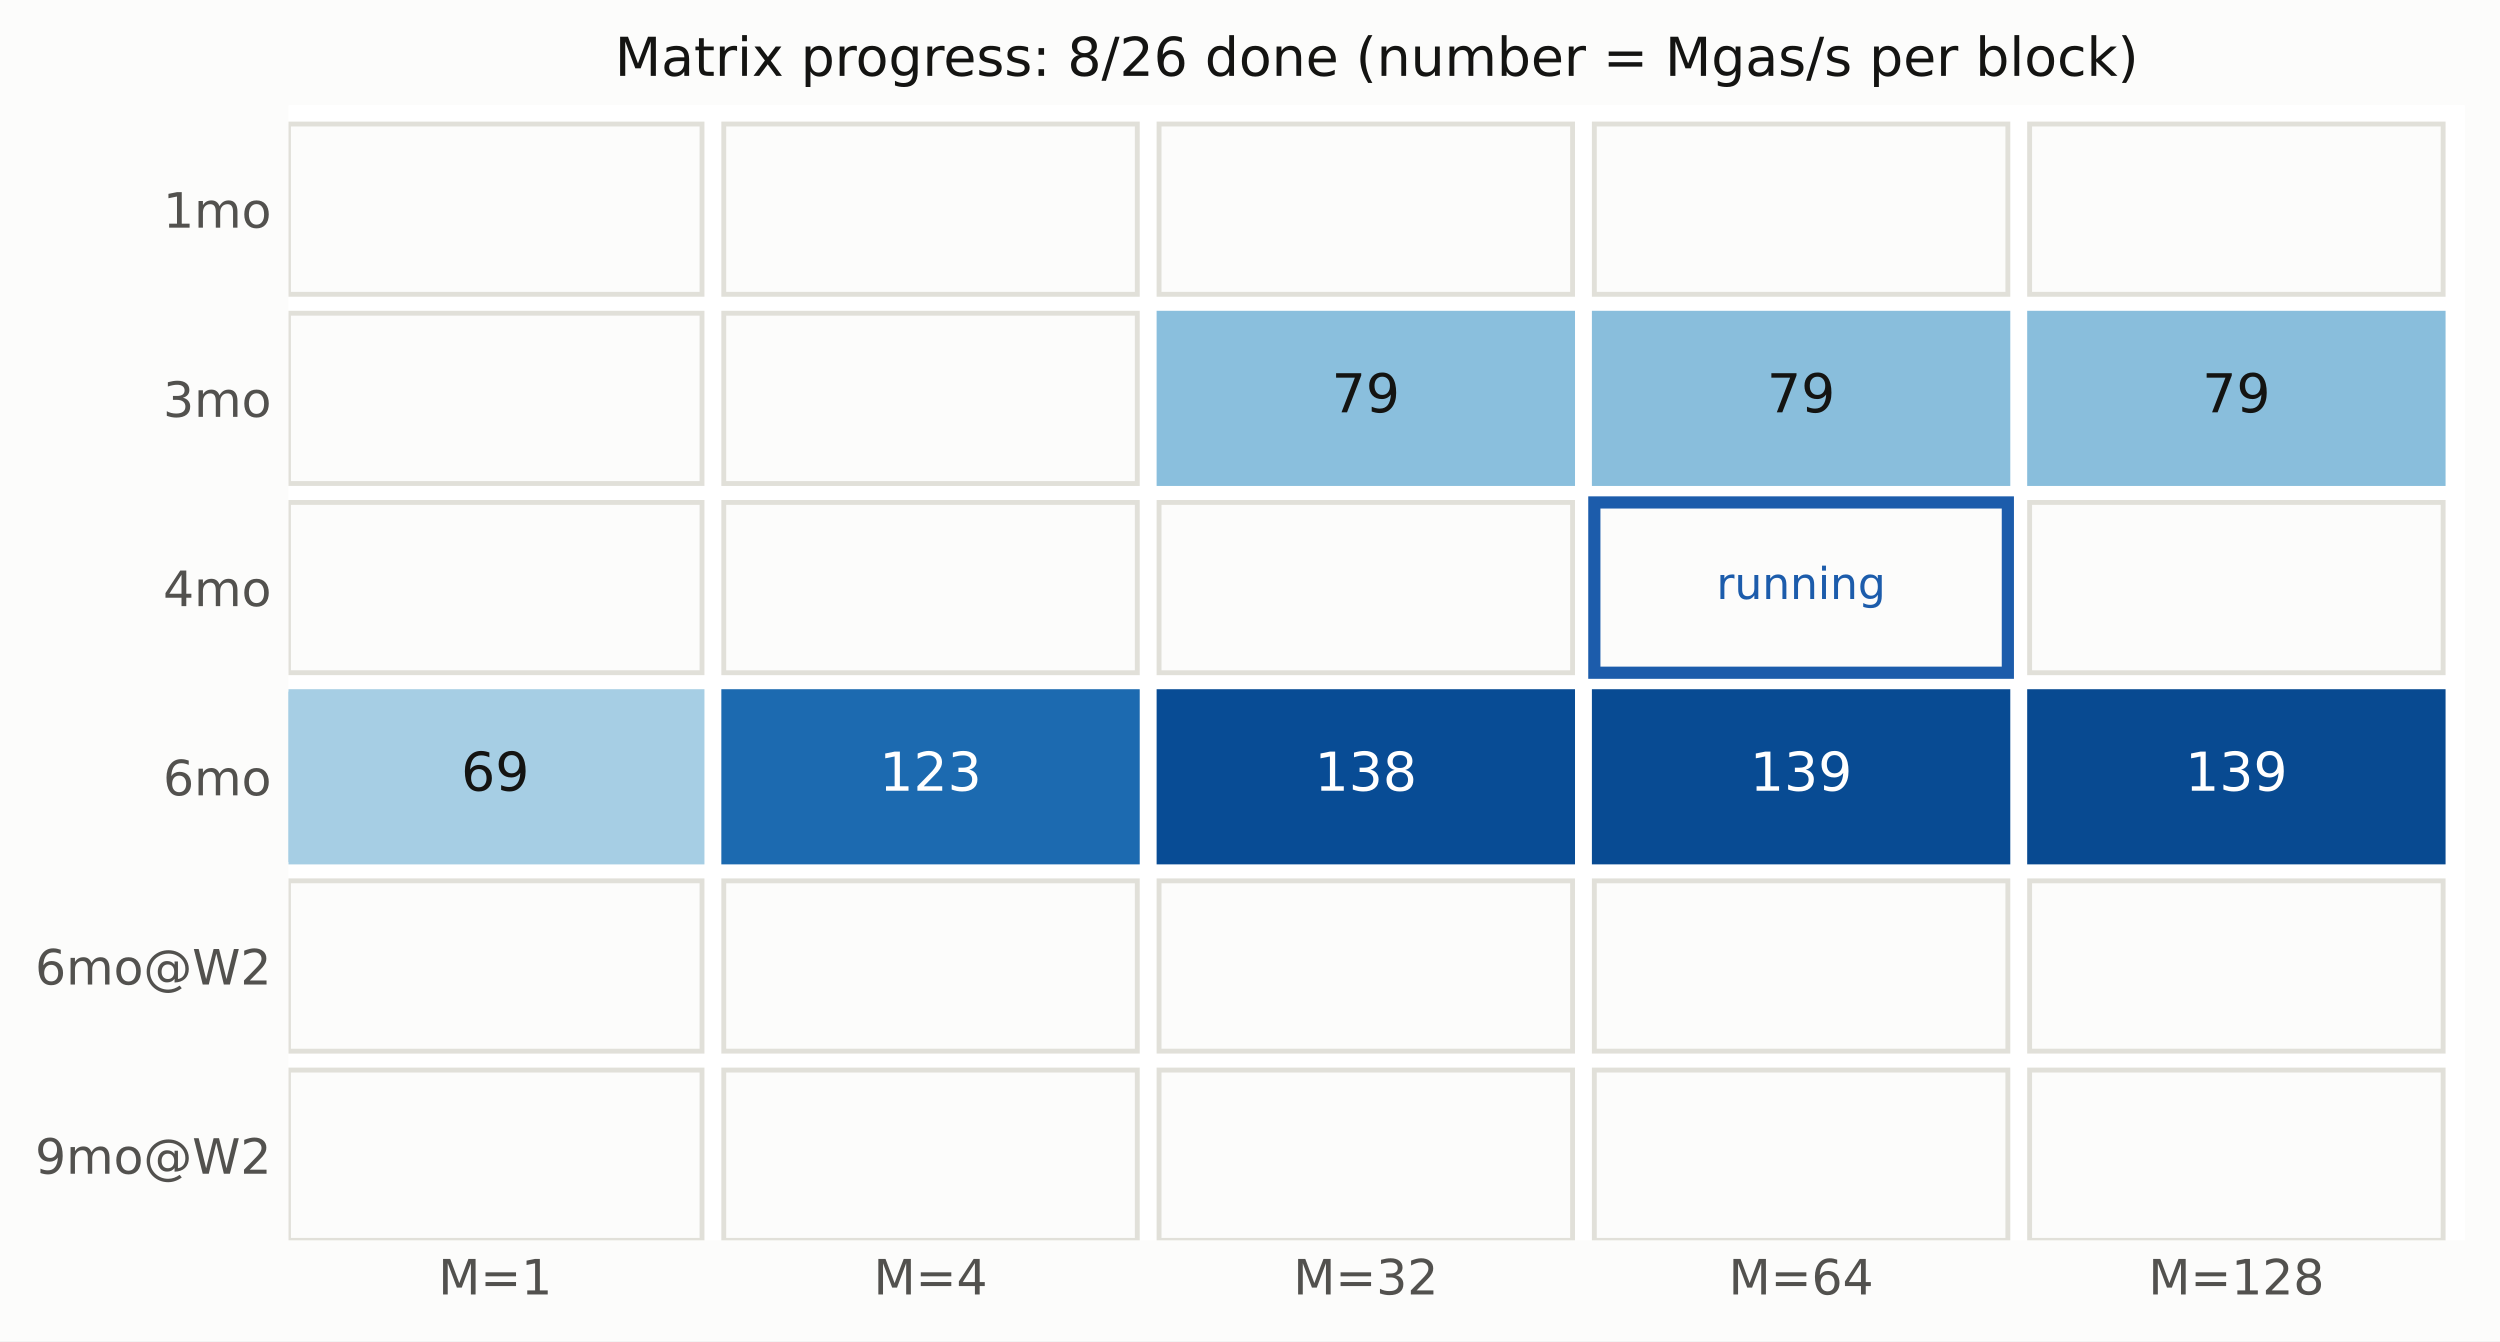
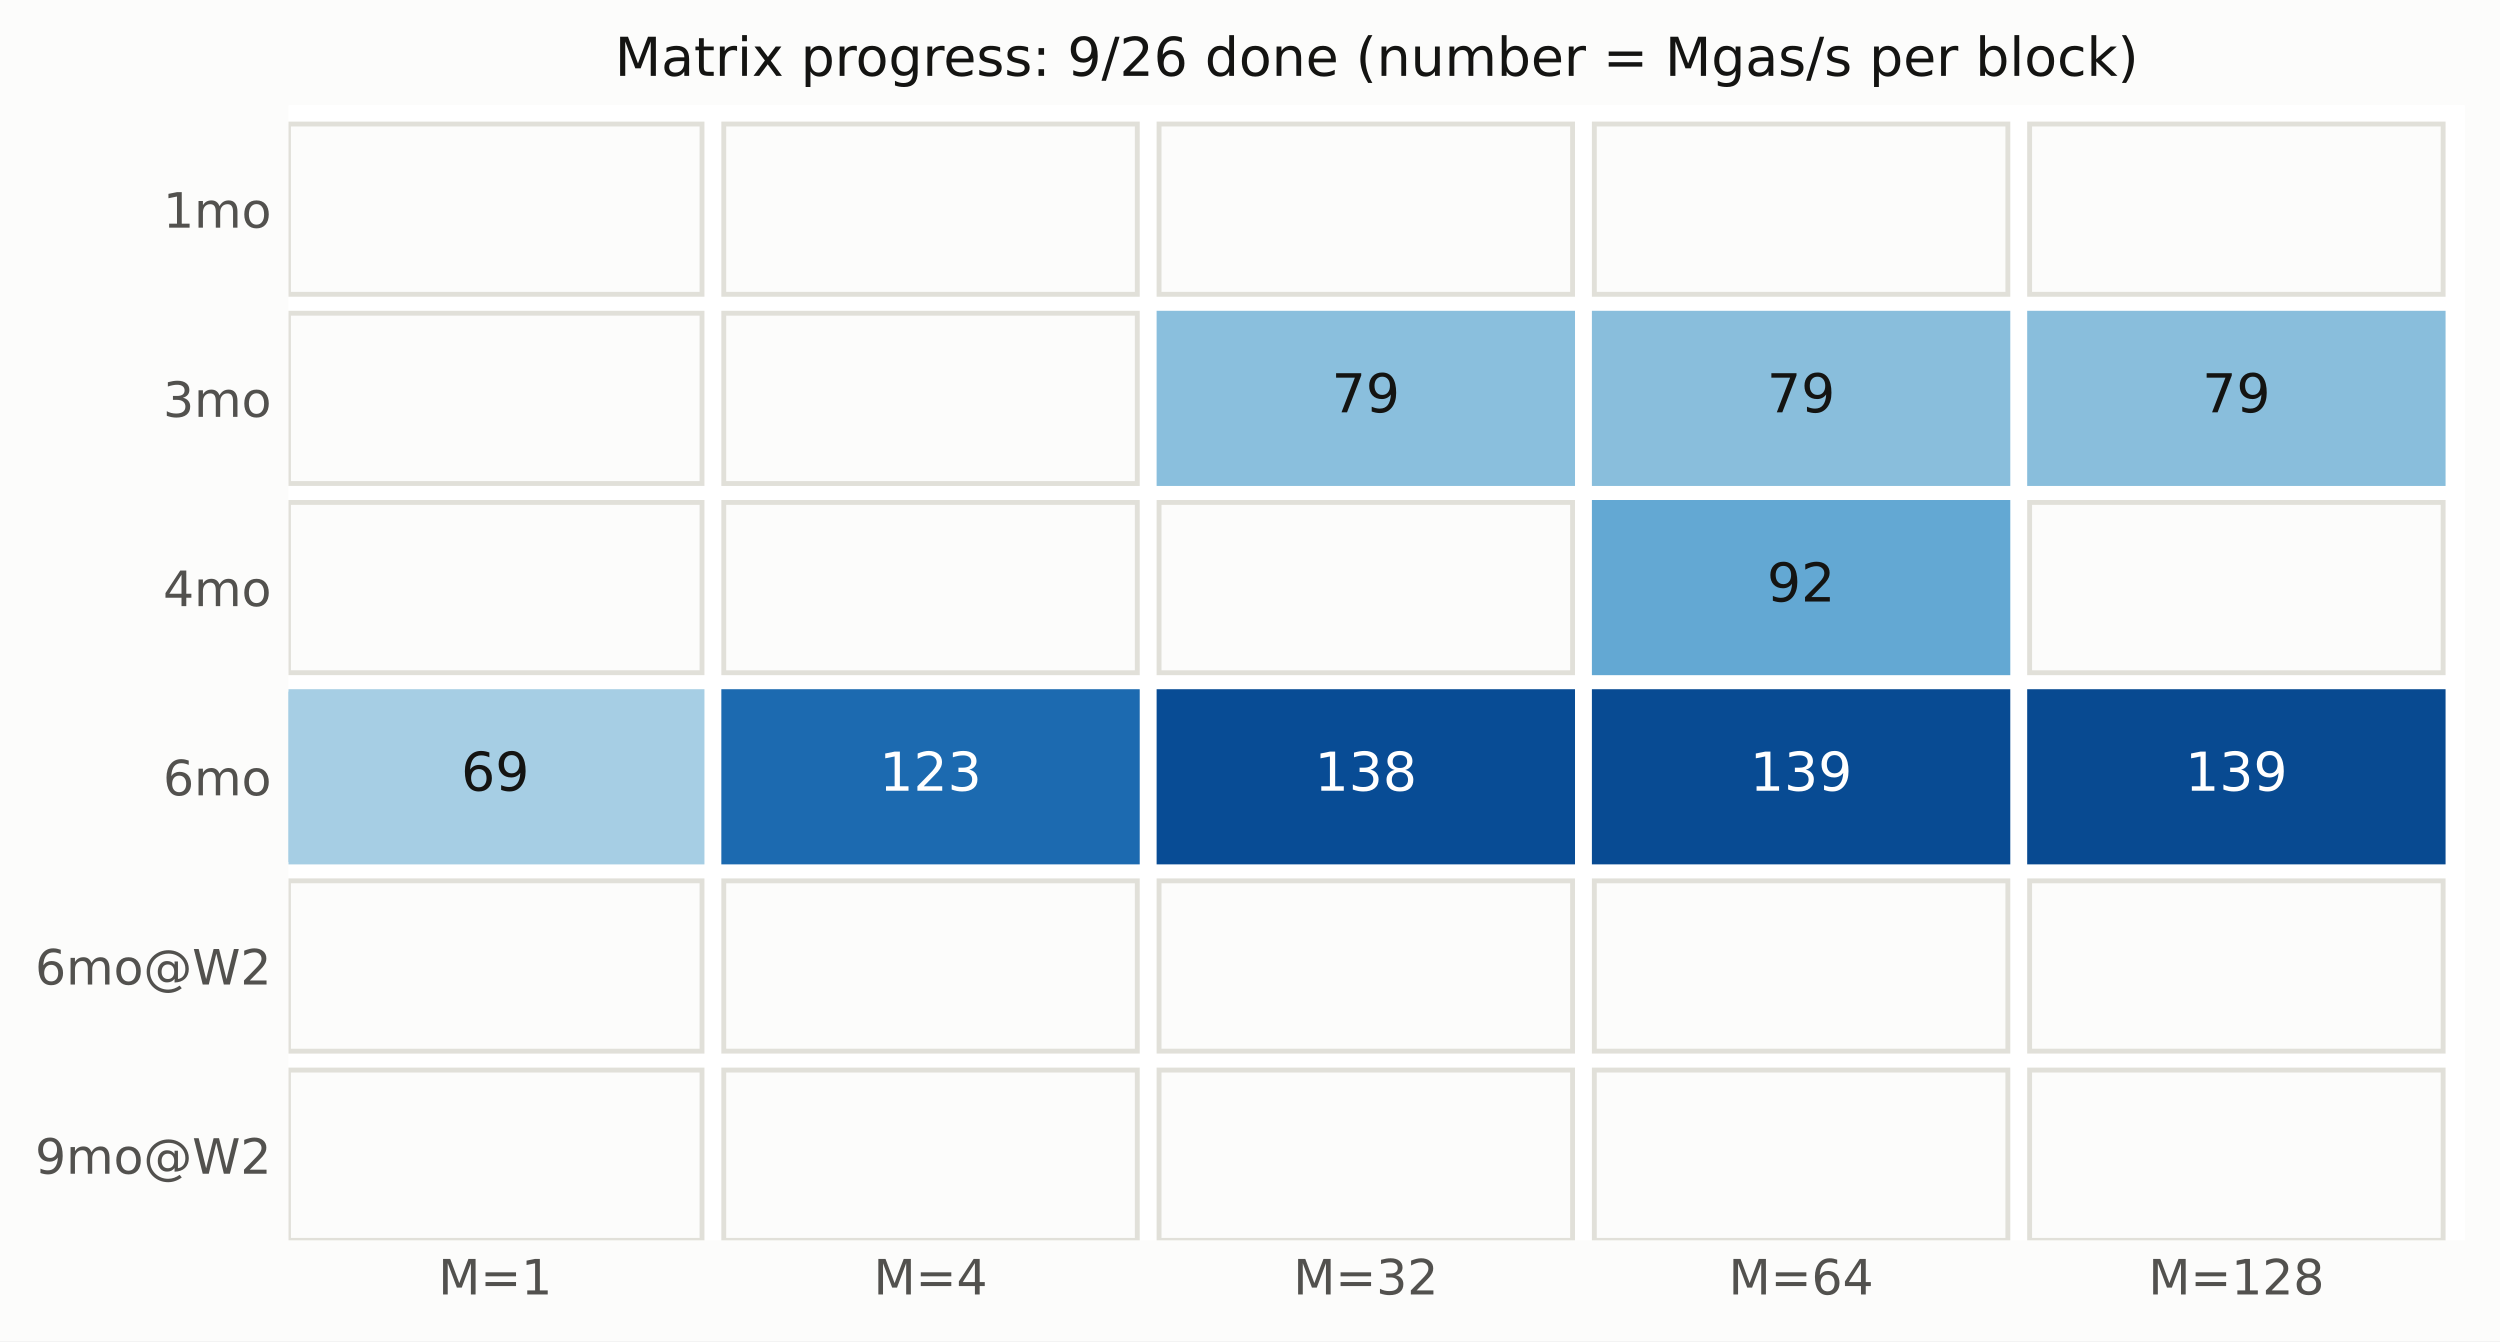
<svg xmlns="http://www.w3.org/2000/svg" xmlns:xlink="http://www.w3.org/1999/xlink" width="512.772pt" height="275.106pt" viewBox="0 0 512.772 275.106" version="1.1">
  <defs>
    <style type="text/css">*{stroke-linejoin: round; stroke-linecap: butt}</style>
  </defs>
  <g id="figure_1">
    <g id="patch_1">
      <path d="M 0 275.106  L 512.772 275.106  L 512.772 0  L 0 0  z " style="fill: #fcfcfb" />
    </g>
    <g id="axes_1">
      <g id="patch_2">
        <path d="M 59.172 254.406  L 505.572 254.406  L 505.572 21.558  L 59.172 21.558  z " style="fill: #ffffff" />
      </g>
      <g id="patch_3">
-         <path d="M 59.172 60.366  L 143.988 60.366  L 143.988 25.439  L 59.172 25.439  z " clip-path="url(#pd318036c69)" style="fill: #fcfcfb; stroke: #e1e0d9; stroke-linejoin: miter" />
+         <path d="M 59.172 60.366  L 143.988 60.366  L 143.988 25.439  L 59.172 25.439  z " clip-path="url(#pdc6cab50b3)" style="fill: #fcfcfb; stroke: #e1e0d9; stroke-linejoin: miter" />
      </g>
      <g id="patch_4">
-         <path d="M 148.452 60.366  L 233.268 60.366  L 233.268 25.439  L 148.452 25.439  z " clip-path="url(#pd318036c69)" style="fill: #fcfcfb; stroke: #e1e0d9; stroke-linejoin: miter" />
+         <path d="M 148.452 60.366  L 233.268 60.366  L 233.268 25.439  L 148.452 25.439  z " clip-path="url(#pdc6cab50b3)" style="fill: #fcfcfb; stroke: #e1e0d9; stroke-linejoin: miter" />
      </g>
      <g id="patch_5">
-         <path d="M 237.732 60.366  L 322.548 60.366  L 322.548 25.439  L 237.732 25.439  z " clip-path="url(#pd318036c69)" style="fill: #fcfcfb; stroke: #e1e0d9; stroke-linejoin: miter" />
+         <path d="M 237.732 60.366  L 322.548 60.366  L 322.548 25.439  L 237.732 25.439  z " clip-path="url(#pdc6cab50b3)" style="fill: #fcfcfb; stroke: #e1e0d9; stroke-linejoin: miter" />
      </g>
      <g id="patch_6">
-         <path d="M 327.012 60.366  L 411.828 60.366  L 411.828 25.439  L 327.012 25.439  z " clip-path="url(#pd318036c69)" style="fill: #fcfcfb; stroke: #e1e0d9; stroke-linejoin: miter" />
+         <path d="M 327.012 60.366  L 411.828 60.366  L 411.828 25.439  L 327.012 25.439  z " clip-path="url(#pdc6cab50b3)" style="fill: #fcfcfb; stroke: #e1e0d9; stroke-linejoin: miter" />
      </g>
      <g id="patch_7">
-         <path d="M 416.292 60.366  L 501.108 60.366  L 501.108 25.439  L 416.292 25.439  z " clip-path="url(#pd318036c69)" style="fill: #fcfcfb; stroke: #e1e0d9; stroke-linejoin: miter" />
+         <path d="M 416.292 60.366  L 501.108 60.366  L 501.108 25.439  L 416.292 25.439  z " clip-path="url(#pdc6cab50b3)" style="fill: #fcfcfb; stroke: #e1e0d9; stroke-linejoin: miter" />
      </g>
      <g id="patch_8">
-         <path d="M 59.172 99.174  L 143.988 99.174  L 143.988 64.247  L 59.172 64.247  z " clip-path="url(#pd318036c69)" style="fill: #fcfcfb; stroke: #e1e0d9; stroke-linejoin: miter" />
+         <path d="M 59.172 99.174  L 143.988 99.174  L 143.988 64.247  L 59.172 64.247  z " clip-path="url(#pdc6cab50b3)" style="fill: #fcfcfb; stroke: #e1e0d9; stroke-linejoin: miter" />
      </g>
      <g id="patch_9">
-         <path d="M 148.452 99.174  L 233.268 99.174  L 233.268 64.247  L 148.452 64.247  z " clip-path="url(#pd318036c69)" style="fill: #fcfcfb; stroke: #e1e0d9; stroke-linejoin: miter" />
+         <path d="M 148.452 99.174  L 233.268 99.174  L 233.268 64.247  L 148.452 64.247  z " clip-path="url(#pdc6cab50b3)" style="fill: #fcfcfb; stroke: #e1e0d9; stroke-linejoin: miter" />
      </g>
      <g id="patch_10">
-         <path d="M 237.732 99.174  L 322.548 99.174  L 322.548 64.247  L 237.732 64.247  z " clip-path="url(#pd318036c69)" style="fill: #8abfdd; stroke: #8abfdd; stroke-linejoin: miter" />
+         <path d="M 237.732 99.174  L 322.548 99.174  L 322.548 64.247  L 237.732 64.247  z " clip-path="url(#pdc6cab50b3)" style="fill: #8abfdd; stroke: #8abfdd; stroke-linejoin: miter" />
      </g>
      <g id="patch_11">
-         <path d="M 327.012 99.174  L 411.828 99.174  L 411.828 64.247  L 327.012 64.247  z " clip-path="url(#pd318036c69)" style="fill: #89bedc; stroke: #89bedc; stroke-linejoin: miter" />
+         <path d="M 327.012 99.174  L 411.828 99.174  L 411.828 64.247  L 327.012 64.247  z " clip-path="url(#pdc6cab50b3)" style="fill: #89bedc; stroke: #89bedc; stroke-linejoin: miter" />
      </g>
      <g id="patch_12">
-         <path d="M 416.292 99.174  L 501.108 99.174  L 501.108 64.247  L 416.292 64.247  z " clip-path="url(#pd318036c69)" style="fill: #89bedc; stroke: #89bedc; stroke-linejoin: miter" />
+         <path d="M 416.292 99.174  L 501.108 99.174  L 501.108 64.247  L 416.292 64.247  z " clip-path="url(#pdc6cab50b3)" style="fill: #89bedc; stroke: #89bedc; stroke-linejoin: miter" />
      </g>
      <g id="patch_13">
-         <path d="M 59.172 137.982  L 143.988 137.982  L 143.988 103.055  L 59.172 103.055  z " clip-path="url(#pd318036c69)" style="fill: #fcfcfb; stroke: #e1e0d9; stroke-linejoin: miter" />
+         <path d="M 59.172 137.982  L 143.988 137.982  L 143.988 103.055  L 59.172 103.055  z " clip-path="url(#pdc6cab50b3)" style="fill: #fcfcfb; stroke: #e1e0d9; stroke-linejoin: miter" />
      </g>
      <g id="patch_14">
-         <path d="M 148.452 137.982  L 233.268 137.982  L 233.268 103.055  L 148.452 103.055  z " clip-path="url(#pd318036c69)" style="fill: #fcfcfb; stroke: #e1e0d9; stroke-linejoin: miter" />
+         <path d="M 148.452 137.982  L 233.268 137.982  L 233.268 103.055  L 148.452 103.055  z " clip-path="url(#pdc6cab50b3)" style="fill: #fcfcfb; stroke: #e1e0d9; stroke-linejoin: miter" />
      </g>
      <g id="patch_15">
-         <path d="M 237.732 137.982  L 322.548 137.982  L 322.548 103.055  L 237.732 103.055  z " clip-path="url(#pd318036c69)" style="fill: #fcfcfb; stroke: #e1e0d9; stroke-linejoin: miter" />
+         <path d="M 237.732 137.982  L 322.548 137.982  L 322.548 103.055  L 237.732 103.055  z " clip-path="url(#pdc6cab50b3)" style="fill: #fcfcfb; stroke: #e1e0d9; stroke-linejoin: miter" />
      </g>
      <g id="patch_16">
-         <path d="M 327.012 137.982  L 411.828 137.982  L 411.828 103.055  L 327.012 103.055  z " clip-path="url(#pd318036c69)" style="fill: #fcfcfb; stroke: #1c5cab; stroke-width: 2.5; stroke-linejoin: miter" />
+         <path d="M 327.012 137.982  L 411.828 137.982  L 411.828 103.055  L 327.012 103.055  z " clip-path="url(#pdc6cab50b3)" style="fill: #63a8d3; stroke: #63a8d3; stroke-linejoin: miter" />
      </g>
      <g id="patch_17">
-         <path d="M 416.292 137.982  L 501.108 137.982  L 501.108 103.055  L 416.292 103.055  z " clip-path="url(#pd318036c69)" style="fill: #fcfcfb; stroke: #e1e0d9; stroke-linejoin: miter" />
+         <path d="M 416.292 137.982  L 501.108 137.982  L 501.108 103.055  L 416.292 103.055  z " clip-path="url(#pdc6cab50b3)" style="fill: #fcfcfb; stroke: #e1e0d9; stroke-linejoin: miter" />
      </g>
      <g id="patch_18">
-         <path d="M 59.172 176.79  L 143.988 176.79  L 143.988 141.863  L 59.172 141.863  z " clip-path="url(#pd318036c69)" style="fill: #a6cee4; stroke: #a6cee4; stroke-linejoin: miter" />
+         <path d="M 59.172 176.79  L 143.988 176.79  L 143.988 141.863  L 59.172 141.863  z " clip-path="url(#pdc6cab50b3)" style="fill: #a6cee4; stroke: #a6cee4; stroke-linejoin: miter" />
      </g>
      <g id="patch_19">
-         <path d="M 148.452 176.79  L 233.268 176.79  L 233.268 141.863  L 148.452 141.863  z " clip-path="url(#pd318036c69)" style="fill: #1c6ab0; stroke: #1c6ab0; stroke-linejoin: miter" />
+         <path d="M 148.452 176.79  L 233.268 176.79  L 233.268 141.863  L 148.452 141.863  z " clip-path="url(#pdc6cab50b3)" style="fill: #1c6ab0; stroke: #1c6ab0; stroke-linejoin: miter" />
      </g>
      <g id="patch_20">
-         <path d="M 237.732 176.79  L 322.548 176.79  L 322.548 141.863  L 237.732 141.863  z " clip-path="url(#pd318036c69)" style="fill: #084c95; stroke: #084c95; stroke-linejoin: miter" />
+         <path d="M 237.732 176.79  L 322.548 176.79  L 322.548 141.863  L 237.732 141.863  z " clip-path="url(#pdc6cab50b3)" style="fill: #084c95; stroke: #084c95; stroke-linejoin: miter" />
      </g>
      <g id="patch_21">
-         <path d="M 327.012 176.79  L 411.828 176.79  L 411.828 141.863  L 327.012 141.863  z " clip-path="url(#pd318036c69)" style="fill: #084b93; stroke: #084b93; stroke-linejoin: miter" />
+         <path d="M 327.012 176.79  L 411.828 176.79  L 411.828 141.863  L 327.012 141.863  z " clip-path="url(#pdc6cab50b3)" style="fill: #084b93; stroke: #084b93; stroke-linejoin: miter" />
      </g>
      <g id="patch_22">
-         <path d="M 416.292 176.79  L 501.108 176.79  L 501.108 141.863  L 416.292 141.863  z " clip-path="url(#pd318036c69)" style="fill: #084a91; stroke: #084a91; stroke-linejoin: miter" />
+         <path d="M 416.292 176.79  L 501.108 176.79  L 501.108 141.863  L 416.292 141.863  z " clip-path="url(#pdc6cab50b3)" style="fill: #084a91; stroke: #084a91; stroke-linejoin: miter" />
      </g>
      <g id="patch_23">
-         <path d="M 59.172 215.598  L 143.988 215.598  L 143.988 180.671  L 59.172 180.671  z " clip-path="url(#pd318036c69)" style="fill: #fcfcfb; stroke: #e1e0d9; stroke-linejoin: miter" />
+         <path d="M 59.172 215.598  L 143.988 215.598  L 143.988 180.671  L 59.172 180.671  z " clip-path="url(#pdc6cab50b3)" style="fill: #fcfcfb; stroke: #e1e0d9; stroke-linejoin: miter" />
      </g>
      <g id="patch_24">
-         <path d="M 148.452 215.598  L 233.268 215.598  L 233.268 180.671  L 148.452 180.671  z " clip-path="url(#pd318036c69)" style="fill: #fcfcfb; stroke: #e1e0d9; stroke-linejoin: miter" />
+         <path d="M 148.452 215.598  L 233.268 215.598  L 233.268 180.671  L 148.452 180.671  z " clip-path="url(#pdc6cab50b3)" style="fill: #fcfcfb; stroke: #e1e0d9; stroke-linejoin: miter" />
      </g>
      <g id="patch_25">
-         <path d="M 237.732 215.598  L 322.548 215.598  L 322.548 180.671  L 237.732 180.671  z " clip-path="url(#pd318036c69)" style="fill: #fcfcfb; stroke: #e1e0d9; stroke-linejoin: miter" />
+         <path d="M 237.732 215.598  L 322.548 215.598  L 322.548 180.671  L 237.732 180.671  z " clip-path="url(#pdc6cab50b3)" style="fill: #fcfcfb; stroke: #e1e0d9; stroke-linejoin: miter" />
      </g>
      <g id="patch_26">
-         <path d="M 327.012 215.598  L 411.828 215.598  L 411.828 180.671  L 327.012 180.671  z " clip-path="url(#pd318036c69)" style="fill: #fcfcfb; stroke: #e1e0d9; stroke-linejoin: miter" />
+         <path d="M 327.012 215.598  L 411.828 215.598  L 411.828 180.671  L 327.012 180.671  z " clip-path="url(#pdc6cab50b3)" style="fill: #fcfcfb; stroke: #e1e0d9; stroke-linejoin: miter" />
      </g>
      <g id="patch_27">
-         <path d="M 416.292 215.598  L 501.108 215.598  L 501.108 180.671  L 416.292 180.671  z " clip-path="url(#pd318036c69)" style="fill: #fcfcfb; stroke: #e1e0d9; stroke-linejoin: miter" />
+         <path d="M 416.292 215.598  L 501.108 215.598  L 501.108 180.671  L 416.292 180.671  z " clip-path="url(#pdc6cab50b3)" style="fill: #fcfcfb; stroke: #e1e0d9; stroke-linejoin: miter" />
      </g>
      <g id="patch_28">
-         <path d="M 59.172 254.406  L 143.988 254.406  L 143.988 219.479  L 59.172 219.479  z " clip-path="url(#pd318036c69)" style="fill: #fcfcfb; stroke: #e1e0d9; stroke-linejoin: miter" />
+         <path d="M 59.172 254.406  L 143.988 254.406  L 143.988 219.479  L 59.172 219.479  z " clip-path="url(#pdc6cab50b3)" style="fill: #fcfcfb; stroke: #e1e0d9; stroke-linejoin: miter" />
      </g>
      <g id="patch_29">
-         <path d="M 148.452 254.406  L 233.268 254.406  L 233.268 219.479  L 148.452 219.479  z " clip-path="url(#pd318036c69)" style="fill: #fcfcfb; stroke: #e1e0d9; stroke-linejoin: miter" />
+         <path d="M 148.452 254.406  L 233.268 254.406  L 233.268 219.479  L 148.452 219.479  z " clip-path="url(#pdc6cab50b3)" style="fill: #fcfcfb; stroke: #e1e0d9; stroke-linejoin: miter" />
      </g>
      <g id="patch_30">
-         <path d="M 237.732 254.406  L 322.548 254.406  L 322.548 219.479  L 237.732 219.479  z " clip-path="url(#pd318036c69)" style="fill: #fcfcfb; stroke: #e1e0d9; stroke-linejoin: miter" />
+         <path d="M 237.732 254.406  L 322.548 254.406  L 322.548 219.479  L 237.732 219.479  z " clip-path="url(#pdc6cab50b3)" style="fill: #fcfcfb; stroke: #e1e0d9; stroke-linejoin: miter" />
      </g>
      <g id="patch_31">
-         <path d="M 327.012 254.406  L 411.828 254.406  L 411.828 219.479  L 327.012 219.479  z " clip-path="url(#pd318036c69)" style="fill: #fcfcfb; stroke: #e1e0d9; stroke-linejoin: miter" />
+         <path d="M 327.012 254.406  L 411.828 254.406  L 411.828 219.479  L 327.012 219.479  z " clip-path="url(#pdc6cab50b3)" style="fill: #fcfcfb; stroke: #e1e0d9; stroke-linejoin: miter" />
      </g>
      <g id="patch_32">
-         <path d="M 416.292 254.406  L 501.108 254.406  L 501.108 219.479  L 416.292 219.479  z " clip-path="url(#pd318036c69)" style="fill: #fcfcfb; stroke: #e1e0d9; stroke-linejoin: miter" />
+         <path d="M 416.292 254.406  L 501.108 254.406  L 501.108 219.479  L 416.292 219.479  z " clip-path="url(#pdc6cab50b3)" style="fill: #fcfcfb; stroke: #e1e0d9; stroke-linejoin: miter" />
      </g>
      <g id="matplotlib.axis_1">
        <g id="xtick_1">
          <g id="line2d_1" />
          <g id="text_1">
            <g style="fill: #52514e" transform="translate(89.89472 265.5039) scale(0.1 -0.1)">
              <defs>
                <path id="DejaVuSans-30" d="M 628 4666  L 1569 4666  L 2759 1491  L 3956 4666  L 4897 4666  L 4897 0  L 4281 0  L 4281 4097  L 3078 897  L 2444 897  L 1241 4097  L 1241 0  L 628 0  L 628 4666  z " transform="scale(0.015625)" />
                <path id="DejaVuSans-20" d="M 678 2906  L 4684 2906  L 4684 2381  L 678 2381  L 678 2906  z M 678 1631  L 4684 1631  L 4684 1100  L 678 1100  L 678 1631  z " transform="scale(0.015625)" />
                <path id="DejaVuSans-14" d="M 794 531  L 1825 531  L 1825 4091  L 703 3866  L 703 4441  L 1819 4666  L 2450 4666  L 2450 531  L 3481 531  L 3481 0  L 794 0  L 794 531  z " transform="scale(0.015625)" />
              </defs>
              <use xlink:href="#DejaVuSans-30" />
              <use xlink:href="#DejaVuSans-20" transform="translate(86.28125 0)" />
              <use xlink:href="#DejaVuSans-14" transform="translate(170.0781 0)" />
            </g>
          </g>
        </g>
        <g id="xtick_2">
          <g id="line2d_2" />
          <g id="text_2">
            <g style="fill: #52514e" transform="translate(179.1747 265.5039) scale(0.1 -0.1)">
              <defs>
                <path id="DejaVuSans-17" d="M 2419 4116  L 825 1625  L 2419 1625  L 2419 4116  z M 2253 4666  L 3047 4666  L 3047 1625  L 3713 1625  L 3713 1100  L 3047 1100  L 3047 0  L 2419 0  L 2419 1100  L 313 1100  L 313 1709  L 2253 4666  z " transform="scale(0.015625)" />
              </defs>
              <use xlink:href="#DejaVuSans-30" />
              <use xlink:href="#DejaVuSans-20" transform="translate(86.28125 0)" />
              <use xlink:href="#DejaVuSans-17" transform="translate(170.0781 0)" />
            </g>
          </g>
        </g>
        <g id="xtick_3">
          <g id="line2d_3" />
          <g id="text_3">
            <g style="fill: #52514e" transform="translate(265.2735 265.5039) scale(0.1 -0.1)">
              <defs>
                <path id="DejaVuSans-16" d="M 2597 2516  Q 3050 2419 3304 2112  Q 3559 1806 3559 1356  Q 3559 666 3084 287  Q 2609 -91 1734 -91  Q 1441 -91 1130 -33  Q 819 25 488 141  L 488 750  Q 750 597 1062 519  Q 1375 441 1716 441  Q 2309 441 2620 675  Q 2931 909 2931 1356  Q 2931 1769 2642 2001  Q 2353 2234 1838 2234  L 1294 2234  L 1294 2753  L 1863 2753  Q 2328 2753 2575 2939  Q 2822 3125 2822 3475  Q 2822 3834 2567 4026  Q 2313 4219 1838 4219  Q 1578 4219 1281 4162  Q 984 4106 628 3988  L 628 4550  Q 988 4650 1302 4700  Q 1616 4750 1894 4750  Q 2613 4750 3031 4423  Q 3450 4097 3450 3541  Q 3450 3153 3228 2886  Q 3006 2619 2597 2516  z " transform="scale(0.015625)" />
                <path id="DejaVuSans-15" d="M 1228 531  L 3431 531  L 3431 0  L 469 0  L 469 531  Q 828 903 1448 1529  Q 2069 2156 2228 2338  Q 2531 2678 2651 2914  Q 2772 3150 2772 3378  Q 2772 3750 2511 3984  Q 2250 4219 1831 4219  Q 1534 4219 1204 4116  Q 875 4013 500 3803  L 500 4441  Q 881 4594 1212 4672  Q 1544 4750 1819 4750  Q 2544 4750 2975 4387  Q 3406 4025 3406 3419  Q 3406 3131 3298 2873  Q 3191 2616 2906 2266  Q 2828 2175 2409 1742  Q 1991 1309 1228 531  z " transform="scale(0.015625)" />
              </defs>
              <use xlink:href="#DejaVuSans-30" />
              <use xlink:href="#DejaVuSans-20" transform="translate(86.28125 0)" />
              <use xlink:href="#DejaVuSans-16" transform="translate(170.0781 0)" />
              <use xlink:href="#DejaVuSans-15" transform="translate(233.7031 0)" />
            </g>
          </g>
        </g>
        <g id="xtick_4">
          <g id="line2d_4" />
          <g id="text_4">
            <g style="fill: #52514e" transform="translate(354.5535 265.5039) scale(0.1 -0.1)">
              <defs>
                <path id="DejaVuSans-19" d="M 2113 2584  Q 1688 2584 1439 2293  Q 1191 2003 1191 1497  Q 1191 994 1439 701  Q 1688 409 2113 409  Q 2538 409 2786 701  Q 3034 994 3034 1497  Q 3034 2003 2786 2293  Q 2538 2584 2113 2584  z M 3366 4563  L 3366 3988  Q 3128 4100 2886 4159  Q 2644 4219 2406 4219  Q 1781 4219 1451 3797  Q 1122 3375 1075 2522  Q 1259 2794 1537 2939  Q 1816 3084 2150 3084  Q 2853 3084 3261 2657  Q 3669 2231 3669 1497  Q 3669 778 3244 343  Q 2819 -91 2113 -91  Q 1303 -91 875 529  Q 447 1150 447 2328  Q 447 3434 972 4092  Q 1497 4750 2381 4750  Q 2619 4750 2861 4703  Q 3103 4656 3366 4563  z " transform="scale(0.015625)" />
              </defs>
              <use xlink:href="#DejaVuSans-30" />
              <use xlink:href="#DejaVuSans-20" transform="translate(86.28125 0)" />
              <use xlink:href="#DejaVuSans-19" transform="translate(170.0781 0)" />
              <use xlink:href="#DejaVuSans-17" transform="translate(233.7031 0)" />
            </g>
          </g>
        </g>
        <g id="xtick_5">
          <g id="line2d_5" />
          <g id="text_5">
            <g style="fill: #52514e" transform="translate(440.6522 265.5039) scale(0.1 -0.1)">
              <defs>
                <path id="DejaVuSans-1b" d="M 2034 2216  Q 1584 2216 1326 1975  Q 1069 1734 1069 1313  Q 1069 891 1326 650  Q 1584 409 2034 409  Q 2484 409 2743 651  Q 3003 894 3003 1313  Q 3003 1734 2745 1975  Q 2488 2216 2034 2216  z M 1403 2484  Q 997 2584 770 2862  Q 544 3141 544 3541  Q 544 4100 942 4425  Q 1341 4750 2034 4750  Q 2731 4750 3128 4425  Q 3525 4100 3525 3541  Q 3525 3141 3298 2862  Q 3072 2584 2669 2484  Q 3125 2378 3379 2068  Q 3634 1759 3634 1313  Q 3634 634 3220 271  Q 2806 -91 2034 -91  Q 1263 -91 848 271  Q 434 634 434 1313  Q 434 1759 690 2068  Q 947 2378 1403 2484  z M 1172 3481  Q 1172 3119 1398 2916  Q 1625 2713 2034 2713  Q 2441 2713 2670 2916  Q 2900 3119 2900 3481  Q 2900 3844 2670 4047  Q 2441 4250 2034 4250  Q 1625 4250 1398 4047  Q 1172 3844 1172 3481  z " transform="scale(0.015625)" />
              </defs>
              <use xlink:href="#DejaVuSans-30" />
              <use xlink:href="#DejaVuSans-20" transform="translate(86.28125 0)" />
              <use xlink:href="#DejaVuSans-14" transform="translate(170.0781 0)" />
              <use xlink:href="#DejaVuSans-15" transform="translate(233.7031 0)" />
              <use xlink:href="#DejaVuSans-1b" transform="translate(297.3281 0)" />
            </g>
          </g>
        </g>
      </g>
      <g id="matplotlib.axis_2">
        <g id="ytick_1">
          <g id="line2d_6" />
          <g id="text_6">
            <g style="fill: #52514e" transform="translate(33.45 46.70151) scale(0.1 -0.1)">
              <defs>
                <path id="DejaVuSans-50" d="M 3328 2828  Q 3544 3216 3844 3400  Q 4144 3584 4550 3584  Q 5097 3584 5394 3201  Q 5691 2819 5691 2113  L 5691 0  L 5113 0  L 5113 2094  Q 5113 2597 4934 2840  Q 4756 3084 4391 3084  Q 3944 3084 3684 2787  Q 3425 2491 3425 1978  L 3425 0  L 2847 0  L 2847 2094  Q 2847 2600 2669 2842  Q 2491 3084 2119 3084  Q 1678 3084 1418 2786  Q 1159 2488 1159 1978  L 1159 0  L 581 0  L 581 3500  L 1159 3500  L 1159 2956  Q 1356 3278 1631 3431  Q 1906 3584 2284 3584  Q 2666 3584 2933 3390  Q 3200 3197 3328 2828  z " transform="scale(0.015625)" />
                <path id="DejaVuSans-52" d="M 1959 3097  Q 1497 3097 1228 2736  Q 959 2375 959 1747  Q 959 1119 1226 758  Q 1494 397 1959 397  Q 2419 397 2687 759  Q 2956 1122 2956 1747  Q 2956 2369 2687 2733  Q 2419 3097 1959 3097  z M 1959 3584  Q 2709 3584 3137 3096  Q 3566 2609 3566 1747  Q 3566 888 3137 398  Q 2709 -91 1959 -91  Q 1206 -91 779 398  Q 353 888 353 1747  Q 353 2609 779 3096  Q 1206 3584 1959 3584  z " transform="scale(0.015625)" />
              </defs>
              <use xlink:href="#DejaVuSans-14" />
              <use xlink:href="#DejaVuSans-50" transform="translate(63.625 0)" />
              <use xlink:href="#DejaVuSans-52" transform="translate(161.0312 0)" />
            </g>
          </g>
        </g>
        <g id="ytick_2">
          <g id="line2d_7" />
          <g id="text_7">
            <g style="fill: #52514e" transform="translate(33.45 85.50951) scale(0.1 -0.1)">
              <use xlink:href="#DejaVuSans-16" />
              <use xlink:href="#DejaVuSans-50" transform="translate(63.625 0)" />
              <use xlink:href="#DejaVuSans-52" transform="translate(161.0312 0)" />
            </g>
          </g>
        </g>
        <g id="ytick_3">
          <g id="line2d_8" />
          <g id="text_8">
            <g style="fill: #52514e" transform="translate(33.45 124.3175) scale(0.1 -0.1)">
              <use xlink:href="#DejaVuSans-17" />
              <use xlink:href="#DejaVuSans-50" transform="translate(63.625 0)" />
              <use xlink:href="#DejaVuSans-52" transform="translate(161.0312 0)" />
            </g>
          </g>
        </g>
        <g id="ytick_4">
          <g id="line2d_9" />
          <g id="text_9">
            <g style="fill: #52514e" transform="translate(33.45 163.1255) scale(0.1 -0.1)">
              <use xlink:href="#DejaVuSans-19" />
              <use xlink:href="#DejaVuSans-50" transform="translate(63.625 0)" />
              <use xlink:href="#DejaVuSans-52" transform="translate(161.0312 0)" />
            </g>
          </g>
        </g>
        <g id="ytick_5">
          <g id="line2d_10" />
          <g id="text_10">
            <g style="fill: #52514e" transform="translate(7.2 201.9335) scale(0.1 -0.1)">
              <defs>
                <path id="DejaVuSans-23" d="M 2381 1678  Q 2381 1231 2603 976  Q 2825 722 3213 722  Q 3597 722 3817 978  Q 4038 1234 4038 1678  Q 4038 2116 3813 2373  Q 3588 2631 3206 2631  Q 2828 2631 2604 2375  Q 2381 2119 2381 1678  z M 4084 744  Q 3897 503 3655 389  Q 3413 275 3091 275  Q 2553 275 2217 664  Q 1881 1053 1881 1678  Q 1881 2303 2218 2693  Q 2556 3084 3091 3084  Q 3413 3084 3656 2967  Q 3900 2850 4084 2613  L 4084 3022  L 4531 3022  L 4531 722  Q 4988 791 5245 1139  Q 5503 1488 5503 2041  Q 5503 2375 5404 2669  Q 5306 2963 5106 3213  Q 4781 3622 4314 3839  Q 3847 4056 3297 4056  Q 2913 4056 2559 3954  Q 2206 3853 1906 3653  Q 1416 3334 1139 2817  Q 863 2300 863 1697  Q 863 1200 1042 765  Q 1222 331 1563 0  Q 1891 -325 2322 -495  Q 2753 -666 3244 -666  Q 3647 -666 4036 -530  Q 4425 -394 4750 -141  L 5031 -488  Q 4641 -791 4180 -952  Q 3719 -1113 3244 -1113  Q 2666 -1113 2153 -908  Q 1641 -703 1241 -313  Q 841 78 631 592  Q 422 1106 422 1697  Q 422 2266 634 2781  Q 847 3297 1241 3688  Q 1644 4084 2172 4295  Q 2700 4506 3291 4506  Q 3953 4506 4520 4234  Q 5088 3963 5472 3463  Q 5706 3156 5829 2797  Q 5953 2438 5953 2053  Q 5953 1231 5456 756  Q 4959 281 4084 263  L 4084 744  z " transform="scale(0.015625)" />
                <path id="DejaVuSans-3a" d="M 213 4666  L 850 4666  L 1831 722  L 2809 4666  L 3519 4666  L 4500 722  L 5478 4666  L 6119 4666  L 4947 0  L 4153 0  L 3169 4050  L 2175 0  L 1381 0  L 213 4666  z " transform="scale(0.015625)" />
              </defs>
              <use xlink:href="#DejaVuSans-19" />
              <use xlink:href="#DejaVuSans-50" transform="translate(63.625 0)" />
              <use xlink:href="#DejaVuSans-52" transform="translate(161.0312 0)" />
              <use xlink:href="#DejaVuSans-23" transform="translate(222.2188 0)" />
              <use xlink:href="#DejaVuSans-3a" transform="translate(322.2188 0)" />
              <use xlink:href="#DejaVuSans-15" transform="translate(421.0938 0)" />
            </g>
          </g>
        </g>
        <g id="ytick_6">
          <g id="line2d_11" />
          <g id="text_11">
            <g style="fill: #52514e" transform="translate(7.2 240.7415) scale(0.1 -0.1)">
              <defs>
                <path id="DejaVuSans-1c" d="M 703 97  L 703 672  Q 941 559 1184 500  Q 1428 441 1663 441  Q 2288 441 2617 861  Q 2947 1281 2994 2138  Q 2813 1869 2534 1725  Q 2256 1581 1919 1581  Q 1219 1581 811 2004  Q 403 2428 403 3163  Q 403 3881 828 4315  Q 1253 4750 1959 4750  Q 2769 4750 3195 4129  Q 3622 3509 3622 2328  Q 3622 1225 3098 567  Q 2575 -91 1691 -91  Q 1453 -91 1209 -44  Q 966 3 703 97  z M 1959 2075  Q 2384 2075 2632 2365  Q 2881 2656 2881 3163  Q 2881 3666 2632 3958  Q 2384 4250 1959 4250  Q 1534 4250 1286 3958  Q 1038 3666 1038 3163  Q 1038 2656 1286 2365  Q 1534 2075 1959 2075  z " transform="scale(0.015625)" />
              </defs>
              <use xlink:href="#DejaVuSans-1c" />
              <use xlink:href="#DejaVuSans-50" transform="translate(63.625 0)" />
              <use xlink:href="#DejaVuSans-52" transform="translate(161.0312 0)" />
              <use xlink:href="#DejaVuSans-23" transform="translate(222.2188 0)" />
              <use xlink:href="#DejaVuSans-3a" transform="translate(322.2188 0)" />
              <use xlink:href="#DejaVuSans-15" transform="translate(421.0938 0)" />
            </g>
          </g>
        </g>
      </g>
      <g id="text_12">
        <g style="fill: #141412" transform="translate(273.1411 84.5681) scale(0.11 -0.11)">
          <defs>
            <path id="DejaVuSans-1a" d="M 525 4666  L 3525 4666  L 3525 4397  L 1831 0  L 1172 0  L 2766 4134  L 525 4134  L 525 4666  z " transform="scale(0.015625)" />
          </defs>
          <use xlink:href="#DejaVuSans-1a" />
          <use xlink:href="#DejaVuSans-1c" transform="translate(63.625 0)" />
        </g>
      </g>
      <g id="text_13">
        <g style="fill: #141412" transform="translate(362.4211 84.5681) scale(0.11 -0.11)">
          <use xlink:href="#DejaVuSans-1a" />
          <use xlink:href="#DejaVuSans-1c" transform="translate(63.625 0)" />
        </g>
      </g>
      <g id="text_14">
        <g style="fill: #141412" transform="translate(451.7011 84.5681) scale(0.11 -0.11)">
          <use xlink:href="#DejaVuSans-1a" />
          <use xlink:href="#DejaVuSans-1c" transform="translate(63.625 0)" />
        </g>
      </g>
      <g id="text_15">
-         <g style="fill: #1c5cab" transform="translate(352.0555 122.8569) scale(0.09 -0.09)">
-           <defs>
-             <path id="DejaVuSans-55" d="M 2631 2963  Q 2534 3019 2420 3045  Q 2306 3072 2169 3072  Q 1681 3072 1420 2755  Q 1159 2438 1159 1844  L 1159 0  L 581 0  L 581 3500  L 1159 3500  L 1159 2956  Q 1341 3275 1631 3429  Q 1922 3584 2338 3584  Q 2397 3584 2469 3576  Q 2541 3569 2628 3553  L 2631 2963  z " transform="scale(0.015625)" />
-             <path id="DejaVuSans-58" d="M 544 1381  L 544 3500  L 1119 3500  L 1119 1403  Q 1119 906 1312 657  Q 1506 409 1894 409  Q 2359 409 2629 706  Q 2900 1003 2900 1516  L 2900 3500  L 3475 3500  L 3475 0  L 2900 0  L 2900 538  Q 2691 219 2414 64  Q 2138 -91 1772 -91  Q 1169 -91 856 284  Q 544 659 544 1381  z M 1991 3584  L 1991 3584  z " transform="scale(0.015625)" />
-             <path id="DejaVuSans-51" d="M 3513 2113  L 3513 0  L 2938 0  L 2938 2094  Q 2938 2591 2744 2837  Q 2550 3084 2163 3084  Q 1697 3084 1428 2787  Q 1159 2491 1159 1978  L 1159 0  L 581 0  L 581 3500  L 1159 3500  L 1159 2956  Q 1366 3272 1645 3428  Q 1925 3584 2291 3584  Q 2894 3584 3203 3211  Q 3513 2838 3513 2113  z " transform="scale(0.015625)" />
-             <path id="DejaVuSans-4c" d="M 603 3500  L 1178 3500  L 1178 0  L 603 0  L 603 3500  z M 603 4863  L 1178 4863  L 1178 4134  L 603 4134  L 603 4863  z " transform="scale(0.015625)" />
-             <path id="DejaVuSans-4a" d="M 2906 1791  Q 2906 2416 2648 2759  Q 2391 3103 1925 3103  Q 1463 3103 1205 2759  Q 947 2416 947 1791  Q 947 1169 1205 825  Q 1463 481 1925 481  Q 2391 481 2648 825  Q 2906 1169 2906 1791  z M 3481 434  Q 3481 -459 3084 -895  Q 2688 -1331 1869 -1331  Q 1566 -1331 1297 -1286  Q 1028 -1241 775 -1147  L 775 -588  Q 1028 -725 1275 -790  Q 1522 -856 1778 -856  Q 2344 -856 2625 -561  Q 2906 -266 2906 331  L 2906 616  Q 2728 306 2450 153  Q 2172 0 1784 0  Q 1141 0 747 490  Q 353 981 353 1791  Q 353 2603 747 3093  Q 1141 3584 1784 3584  Q 2172 3584 2450 3431  Q 2728 3278 2906 2969  L 2906 3500  L 3481 3500  L 3481 434  z " transform="scale(0.015625)" />
-           </defs>
-           <use xlink:href="#DejaVuSans-55" />
-           <use xlink:href="#DejaVuSans-58" transform="translate(41.10938 0)" />
-           <use xlink:href="#DejaVuSans-51" transform="translate(104.4844 0)" />
-           <use xlink:href="#DejaVuSans-51" transform="translate(167.8594 0)" />
-           <use xlink:href="#DejaVuSans-4c" transform="translate(231.2344 0)" />
-           <use xlink:href="#DejaVuSans-51" transform="translate(259.0156 0)" />
-           <use xlink:href="#DejaVuSans-4a" transform="translate(322.3906 0)" />
+         <g style="fill: #141412" transform="translate(362.4211 123.3761) scale(0.11 -0.11)">
+           <use xlink:href="#DejaVuSans-1c" />
+           <use xlink:href="#DejaVuSans-15" transform="translate(63.625 0)" />
        </g>
      </g>
      <g id="text_16">
        <g style="fill: #141412" transform="translate(94.58113 162.1841) scale(0.11 -0.11)">
          <use xlink:href="#DejaVuSans-19" />
          <use xlink:href="#DejaVuSans-1c" transform="translate(63.625 0)" />
        </g>
      </g>
      <g id="text_17">
        <g style="fill: #ffffff" transform="translate(180.3618 162.1841) scale(0.11 -0.11)">
          <use xlink:href="#DejaVuSans-14" />
          <use xlink:href="#DejaVuSans-15" transform="translate(63.625 0)" />
          <use xlink:href="#DejaVuSans-16" transform="translate(127.25 0)" />
        </g>
      </g>
      <g id="text_18">
        <g style="fill: #ffffff" transform="translate(269.6418 162.1841) scale(0.11 -0.11)">
          <use xlink:href="#DejaVuSans-14" />
          <use xlink:href="#DejaVuSans-16" transform="translate(63.625 0)" />
          <use xlink:href="#DejaVuSans-1b" transform="translate(127.25 0)" />
        </g>
      </g>
      <g id="text_19">
        <g style="fill: #ffffff" transform="translate(358.9217 162.1841) scale(0.11 -0.11)">
          <use xlink:href="#DejaVuSans-14" />
          <use xlink:href="#DejaVuSans-16" transform="translate(63.625 0)" />
          <use xlink:href="#DejaVuSans-1c" transform="translate(127.25 0)" />
        </g>
      </g>
      <g id="text_20">
        <g style="fill: #ffffff" transform="translate(448.2018 162.1841) scale(0.11 -0.11)">
          <use xlink:href="#DejaVuSans-14" />
          <use xlink:href="#DejaVuSans-16" transform="translate(63.625 0)" />
          <use xlink:href="#DejaVuSans-1c" transform="translate(127.25 0)" />
        </g>
      </g>
      <g id="text_21">
        <g style="fill: #141412" transform="translate(126.1109 15.55828) scale(0.11 -0.11)">
          <defs>
            <path id="DejaVuSans-44" d="M 2194 1759  Q 1497 1759 1228 1600  Q 959 1441 959 1056  Q 959 750 1161 570  Q 1363 391 1709 391  Q 2188 391 2477 730  Q 2766 1069 2766 1631  L 2766 1759  L 2194 1759  z M 3341 1997  L 3341 0  L 2766 0  L 2766 531  Q 2569 213 2275 61  Q 1981 -91 1556 -91  Q 1019 -91 701 211  Q 384 513 384 1019  Q 384 1609 779 1909  Q 1175 2209 1959 2209  L 2766 2209  L 2766 2266  Q 2766 2663 2505 2880  Q 2244 3097 1772 3097  Q 1472 3097 1187 3025  Q 903 2953 641 2809  L 641 3341  Q 956 3463 1253 3523  Q 1550 3584 1831 3584  Q 2591 3584 2966 3190  Q 3341 2797 3341 1997  z " transform="scale(0.015625)" />
            <path id="DejaVuSans-57" d="M 1172 4494  L 1172 3500  L 2356 3500  L 2356 3053  L 1172 3053  L 1172 1153  Q 1172 725 1289 603  Q 1406 481 1766 481  L 2356 481  L 2356 0  L 1766 0  Q 1100 0 847 248  Q 594 497 594 1153  L 594 3053  L 172 3053  L 172 3500  L 594 3500  L 594 4494  L 1172 4494  z " transform="scale(0.015625)" />
+             <path id="DejaVuSans-55" d="M 2631 2963  Q 2534 3019 2420 3045  Q 2306 3072 2169 3072  Q 1681 3072 1420 2755  Q 1159 2438 1159 1844  L 1159 0  L 581 0  L 581 3500  L 1159 3500  L 1159 2956  Q 1341 3275 1631 3429  Q 1922 3584 2338 3584  Q 2397 3584 2469 3576  Q 2541 3569 2628 3553  L 2631 2963  z " transform="scale(0.015625)" />
+             <path id="DejaVuSans-4c" d="M 603 3500  L 1178 3500  L 1178 0  L 603 0  L 603 3500  z M 603 4863  L 1178 4863  L 1178 4134  L 603 4134  L 603 4863  z " transform="scale(0.015625)" />
            <path id="DejaVuSans-5b" d="M 3513 3500  L 2247 1797  L 3578 0  L 2900 0  L 1881 1375  L 863 0  L 184 0  L 1544 1831  L 300 3500  L 978 3500  L 1906 2253  L 2834 3500  L 3513 3500  z " transform="scale(0.015625)" />
            <path id="DejaVuSans-3" transform="scale(0.015625)" />
            <path id="DejaVuSans-53" d="M 1159 525  L 1159 -1331  L 581 -1331  L 581 3500  L 1159 3500  L 1159 2969  Q 1341 3281 1617 3432  Q 1894 3584 2278 3584  Q 2916 3584 3314 3078  Q 3713 2572 3713 1747  Q 3713 922 3314 415  Q 2916 -91 2278 -91  Q 1894 -91 1617 61  Q 1341 213 1159 525  z M 3116 1747  Q 3116 2381 2855 2742  Q 2594 3103 2138 3103  Q 1681 3103 1420 2742  Q 1159 2381 1159 1747  Q 1159 1113 1420 752  Q 1681 391 2138 391  Q 2594 391 2855 752  Q 3116 1113 3116 1747  z " transform="scale(0.015625)" />
+             <path id="DejaVuSans-4a" d="M 2906 1791  Q 2906 2416 2648 2759  Q 2391 3103 1925 3103  Q 1463 3103 1205 2759  Q 947 2416 947 1791  Q 947 1169 1205 825  Q 1463 481 1925 481  Q 2391 481 2648 825  Q 2906 1169 2906 1791  z M 3481 434  Q 3481 -459 3084 -895  Q 2688 -1331 1869 -1331  Q 1566 -1331 1297 -1286  Q 1028 -1241 775 -1147  L 775 -588  Q 1028 -725 1275 -790  Q 1522 -856 1778 -856  Q 2344 -856 2625 -561  Q 2906 -266 2906 331  L 2906 616  Q 2728 306 2450 153  Q 2172 0 1784 0  Q 1141 0 747 490  Q 353 981 353 1791  Q 353 2603 747 3093  Q 1141 3584 1784 3584  Q 2172 3584 2450 3431  Q 2728 3278 2906 2969  L 2906 3500  L 3481 3500  L 3481 434  z " transform="scale(0.015625)" />
            <path id="DejaVuSans-48" d="M 3597 1894  L 3597 1613  L 953 1613  Q 991 1019 1311 708  Q 1631 397 2203 397  Q 2534 397 2845 478  Q 3156 559 3463 722  L 3463 178  Q 3153 47 2828 -22  Q 2503 -91 2169 -91  Q 1331 -91 842 396  Q 353 884 353 1716  Q 353 2575 817 3079  Q 1281 3584 2069 3584  Q 2775 3584 3186 3129  Q 3597 2675 3597 1894  z M 3022 2063  Q 3016 2534 2758 2815  Q 2500 3097 2075 3097  Q 1594 3097 1305 2825  Q 1016 2553 972 2059  L 3022 2063  z " transform="scale(0.015625)" />
            <path id="DejaVuSans-56" d="M 2834 3397  L 2834 2853  Q 2591 2978 2328 3040  Q 2066 3103 1784 3103  Q 1356 3103 1142 2972  Q 928 2841 928 2578  Q 928 2378 1081 2264  Q 1234 2150 1697 2047  L 1894 2003  Q 2506 1872 2764 1633  Q 3022 1394 3022 966  Q 3022 478 2636 193  Q 2250 -91 1575 -91  Q 1294 -91 989 -36  Q 684 19 347 128  L 347 722  Q 666 556 975 473  Q 1284 391 1588 391  Q 1994 391 2212 530  Q 2431 669 2431 922  Q 2431 1156 2273 1281  Q 2116 1406 1581 1522  L 1381 1569  Q 847 1681 609 1914  Q 372 2147 372 2553  Q 372 3047 722 3315  Q 1072 3584 1716 3584  Q 2034 3584 2315 3537  Q 2597 3491 2834 3397  z " transform="scale(0.015625)" />
            <path id="DejaVuSans-1d" d="M 750 794  L 1409 794  L 1409 0  L 750 0  L 750 794  z M 750 3309  L 1409 3309  L 1409 2516  L 750 2516  L 750 3309  z " transform="scale(0.015625)" />
            <path id="DejaVuSans-12" d="M 1625 4666  L 2156 4666  L 531 -594  L 0 -594  L 1625 4666  z " transform="scale(0.015625)" />
            <path id="DejaVuSans-47" d="M 2906 2969  L 2906 4863  L 3481 4863  L 3481 0  L 2906 0  L 2906 525  Q 2725 213 2448 61  Q 2172 -91 1784 -91  Q 1150 -91 751 415  Q 353 922 353 1747  Q 353 2572 751 3078  Q 1150 3584 1784 3584  Q 2172 3584 2448 3432  Q 2725 3281 2906 2969  z M 947 1747  Q 947 1113 1208 752  Q 1469 391 1925 391  Q 2381 391 2643 752  Q 2906 1113 2906 1747  Q 2906 2381 2643 2742  Q 2381 3103 1925 3103  Q 1469 3103 1208 2742  Q 947 2381 947 1747  z " transform="scale(0.015625)" />
+             <path id="DejaVuSans-51" d="M 3513 2113  L 3513 0  L 2938 0  L 2938 2094  Q 2938 2591 2744 2837  Q 2550 3084 2163 3084  Q 1697 3084 1428 2787  Q 1159 2491 1159 1978  L 1159 0  L 581 0  L 581 3500  L 1159 3500  L 1159 2956  Q 1366 3272 1645 3428  Q 1925 3584 2291 3584  Q 2894 3584 3203 3211  Q 3513 2838 3513 2113  z " transform="scale(0.015625)" />
            <path id="DejaVuSans-b" d="M 1984 4856  Q 1566 4138 1362 3434  Q 1159 2731 1159 2009  Q 1159 1288 1364 580  Q 1569 -128 1984 -844  L 1484 -844  Q 1016 -109 783 600  Q 550 1309 550 2009  Q 550 2706 781 3412  Q 1013 4119 1484 4856  L 1984 4856  z " transform="scale(0.015625)" />
+             <path id="DejaVuSans-58" d="M 544 1381  L 544 3500  L 1119 3500  L 1119 1403  Q 1119 906 1312 657  Q 1506 409 1894 409  Q 2359 409 2629 706  Q 2900 1003 2900 1516  L 2900 3500  L 3475 3500  L 3475 0  L 2900 0  L 2900 538  Q 2691 219 2414 64  Q 2138 -91 1772 -91  Q 1169 -91 856 284  Q 544 659 544 1381  z M 1991 3584  L 1991 3584  z " transform="scale(0.015625)" />
            <path id="DejaVuSans-45" d="M 3116 1747  Q 3116 2381 2855 2742  Q 2594 3103 2138 3103  Q 1681 3103 1420 2742  Q 1159 2381 1159 1747  Q 1159 1113 1420 752  Q 1681 391 2138 391  Q 2594 391 2855 752  Q 3116 1113 3116 1747  z M 1159 2969  Q 1341 3281 1617 3432  Q 1894 3584 2278 3584  Q 2916 3584 3314 3078  Q 3713 2572 3713 1747  Q 3713 922 3314 415  Q 2916 -91 2278 -91  Q 1894 -91 1617 61  Q 1341 213 1159 525  L 1159 0  L 581 0  L 581 4863  L 1159 4863  L 1159 2969  z " transform="scale(0.015625)" />
            <path id="DejaVuSans-4f" d="M 603 4863  L 1178 4863  L 1178 0  L 603 0  L 603 4863  z " transform="scale(0.015625)" />
            <path id="DejaVuSans-46" d="M 3122 3366  L 3122 2828  Q 2878 2963 2633 3030  Q 2388 3097 2138 3097  Q 1578 3097 1268 2742  Q 959 2388 959 1747  Q 959 1106 1268 751  Q 1578 397 2138 397  Q 2388 397 2633 464  Q 2878 531 3122 666  L 3122 134  Q 2881 22 2623 -34  Q 2366 -91 2075 -91  Q 1284 -91 818 406  Q 353 903 353 1747  Q 353 2603 823 3093  Q 1294 3584 2113 3584  Q 2378 3584 2631 3529  Q 2884 3475 3122 3366  z " transform="scale(0.015625)" />
            <path id="DejaVuSans-4e" d="M 581 4863  L 1159 4863  L 1159 1991  L 2875 3500  L 3609 3500  L 1753 1863  L 3688 0  L 2938 0  L 1159 1709  L 1159 0  L 581 0  L 581 4863  z " transform="scale(0.015625)" />
            <path id="DejaVuSans-c" d="M 513 4856  L 1013 4856  Q 1481 4119 1714 3412  Q 1947 2706 1947 2009  Q 1947 1309 1714 600  Q 1481 -109 1013 -844  L 513 -844  Q 928 -128 1133 580  Q 1338 1288 1338 2009  Q 1338 2731 1133 3434  Q 928 4138 513 4856  z " transform="scale(0.015625)" />
          </defs>
          <use xlink:href="#DejaVuSans-30" />
          <use xlink:href="#DejaVuSans-44" transform="translate(86.28125 0)" />
          <use xlink:href="#DejaVuSans-57" transform="translate(147.5625 0)" />
          <use xlink:href="#DejaVuSans-55" transform="translate(186.7656 0)" />
          <use xlink:href="#DejaVuSans-4c" transform="translate(227.875 0)" />
          <use xlink:href="#DejaVuSans-5b" transform="translate(255.6562 0)" />
          <use xlink:href="#DejaVuSans-3" transform="translate(314.8438 0)" />
          <use xlink:href="#DejaVuSans-53" transform="translate(346.625 0)" />
          <use xlink:href="#DejaVuSans-55" transform="translate(410.1094 0)" />
          <use xlink:href="#DejaVuSans-52" transform="translate(449.0156 0)" />
          <use xlink:href="#DejaVuSans-4a" transform="translate(510.2031 0)" />
          <use xlink:href="#DejaVuSans-55" transform="translate(573.6875 0)" />
          <use xlink:href="#DejaVuSans-48" transform="translate(612.5938 0)" />
          <use xlink:href="#DejaVuSans-56" transform="translate(674.125 0)" />
          <use xlink:href="#DejaVuSans-56" transform="translate(726.2188 0)" />
          <use xlink:href="#DejaVuSans-1d" transform="translate(778.3125 0)" />
          <use xlink:href="#DejaVuSans-3" transform="translate(812 0)" />
-           <use xlink:href="#DejaVuSans-1b" transform="translate(843.7812 0)" />
+           <use xlink:href="#DejaVuSans-1c" transform="translate(843.7812 0)" />
          <use xlink:href="#DejaVuSans-12" transform="translate(907.4062 0)" />
          <use xlink:href="#DejaVuSans-15" transform="translate(941.0938 0)" />
          <use xlink:href="#DejaVuSans-19" transform="translate(1004.719 0)" />
          <use xlink:href="#DejaVuSans-3" transform="translate(1068.344 0)" />
          <use xlink:href="#DejaVuSans-47" transform="translate(1100.125 0)" />
          <use xlink:href="#DejaVuSans-52" transform="translate(1163.609 0)" />
          <use xlink:href="#DejaVuSans-51" transform="translate(1224.797 0)" />
          <use xlink:href="#DejaVuSans-48" transform="translate(1288.172 0)" />
          <use xlink:href="#DejaVuSans-3" transform="translate(1349.703 0)" />
          <use xlink:href="#DejaVuSans-b" transform="translate(1381.484 0)" />
          <use xlink:href="#DejaVuSans-51" transform="translate(1420.5 0)" />
          <use xlink:href="#DejaVuSans-58" transform="translate(1483.875 0)" />
          <use xlink:href="#DejaVuSans-50" transform="translate(1547.25 0)" />
          <use xlink:href="#DejaVuSans-45" transform="translate(1644.656 0)" />
          <use xlink:href="#DejaVuSans-48" transform="translate(1708.141 0)" />
          <use xlink:href="#DejaVuSans-55" transform="translate(1769.672 0)" />
          <use xlink:href="#DejaVuSans-3" transform="translate(1810.781 0)" />
          <use xlink:href="#DejaVuSans-20" transform="translate(1842.562 0)" />
          <use xlink:href="#DejaVuSans-3" transform="translate(1926.359 0)" />
          <use xlink:href="#DejaVuSans-30" transform="translate(1958.141 0)" />
          <use xlink:href="#DejaVuSans-4a" transform="translate(2044.422 0)" />
          <use xlink:href="#DejaVuSans-44" transform="translate(2107.906 0)" />
          <use xlink:href="#DejaVuSans-56" transform="translate(2169.188 0)" />
          <use xlink:href="#DejaVuSans-12" transform="translate(2221.281 0)" />
          <use xlink:href="#DejaVuSans-56" transform="translate(2254.969 0)" />
          <use xlink:href="#DejaVuSans-3" transform="translate(2307.062 0)" />
          <use xlink:href="#DejaVuSans-53" transform="translate(2338.844 0)" />
          <use xlink:href="#DejaVuSans-48" transform="translate(2402.328 0)" />
          <use xlink:href="#DejaVuSans-55" transform="translate(2463.859 0)" />
          <use xlink:href="#DejaVuSans-3" transform="translate(2504.969 0)" />
          <use xlink:href="#DejaVuSans-45" transform="translate(2536.75 0)" />
          <use xlink:href="#DejaVuSans-4f" transform="translate(2600.234 0)" />
          <use xlink:href="#DejaVuSans-52" transform="translate(2628.016 0)" />
          <use xlink:href="#DejaVuSans-46" transform="translate(2689.203 0)" />
          <use xlink:href="#DejaVuSans-4e" transform="translate(2744.188 0)" />
          <use xlink:href="#DejaVuSans-c" transform="translate(2802.094 0)" />
        </g>
      </g>
    </g>
  </g>
  <defs>
-     <clipPath id="pd318036c69">
+     <clipPath id="pdc6cab50b3">
      <rect x="59.172" y="21.558" width="446.4" height="232.848" />
    </clipPath>
  </defs>
</svg>
